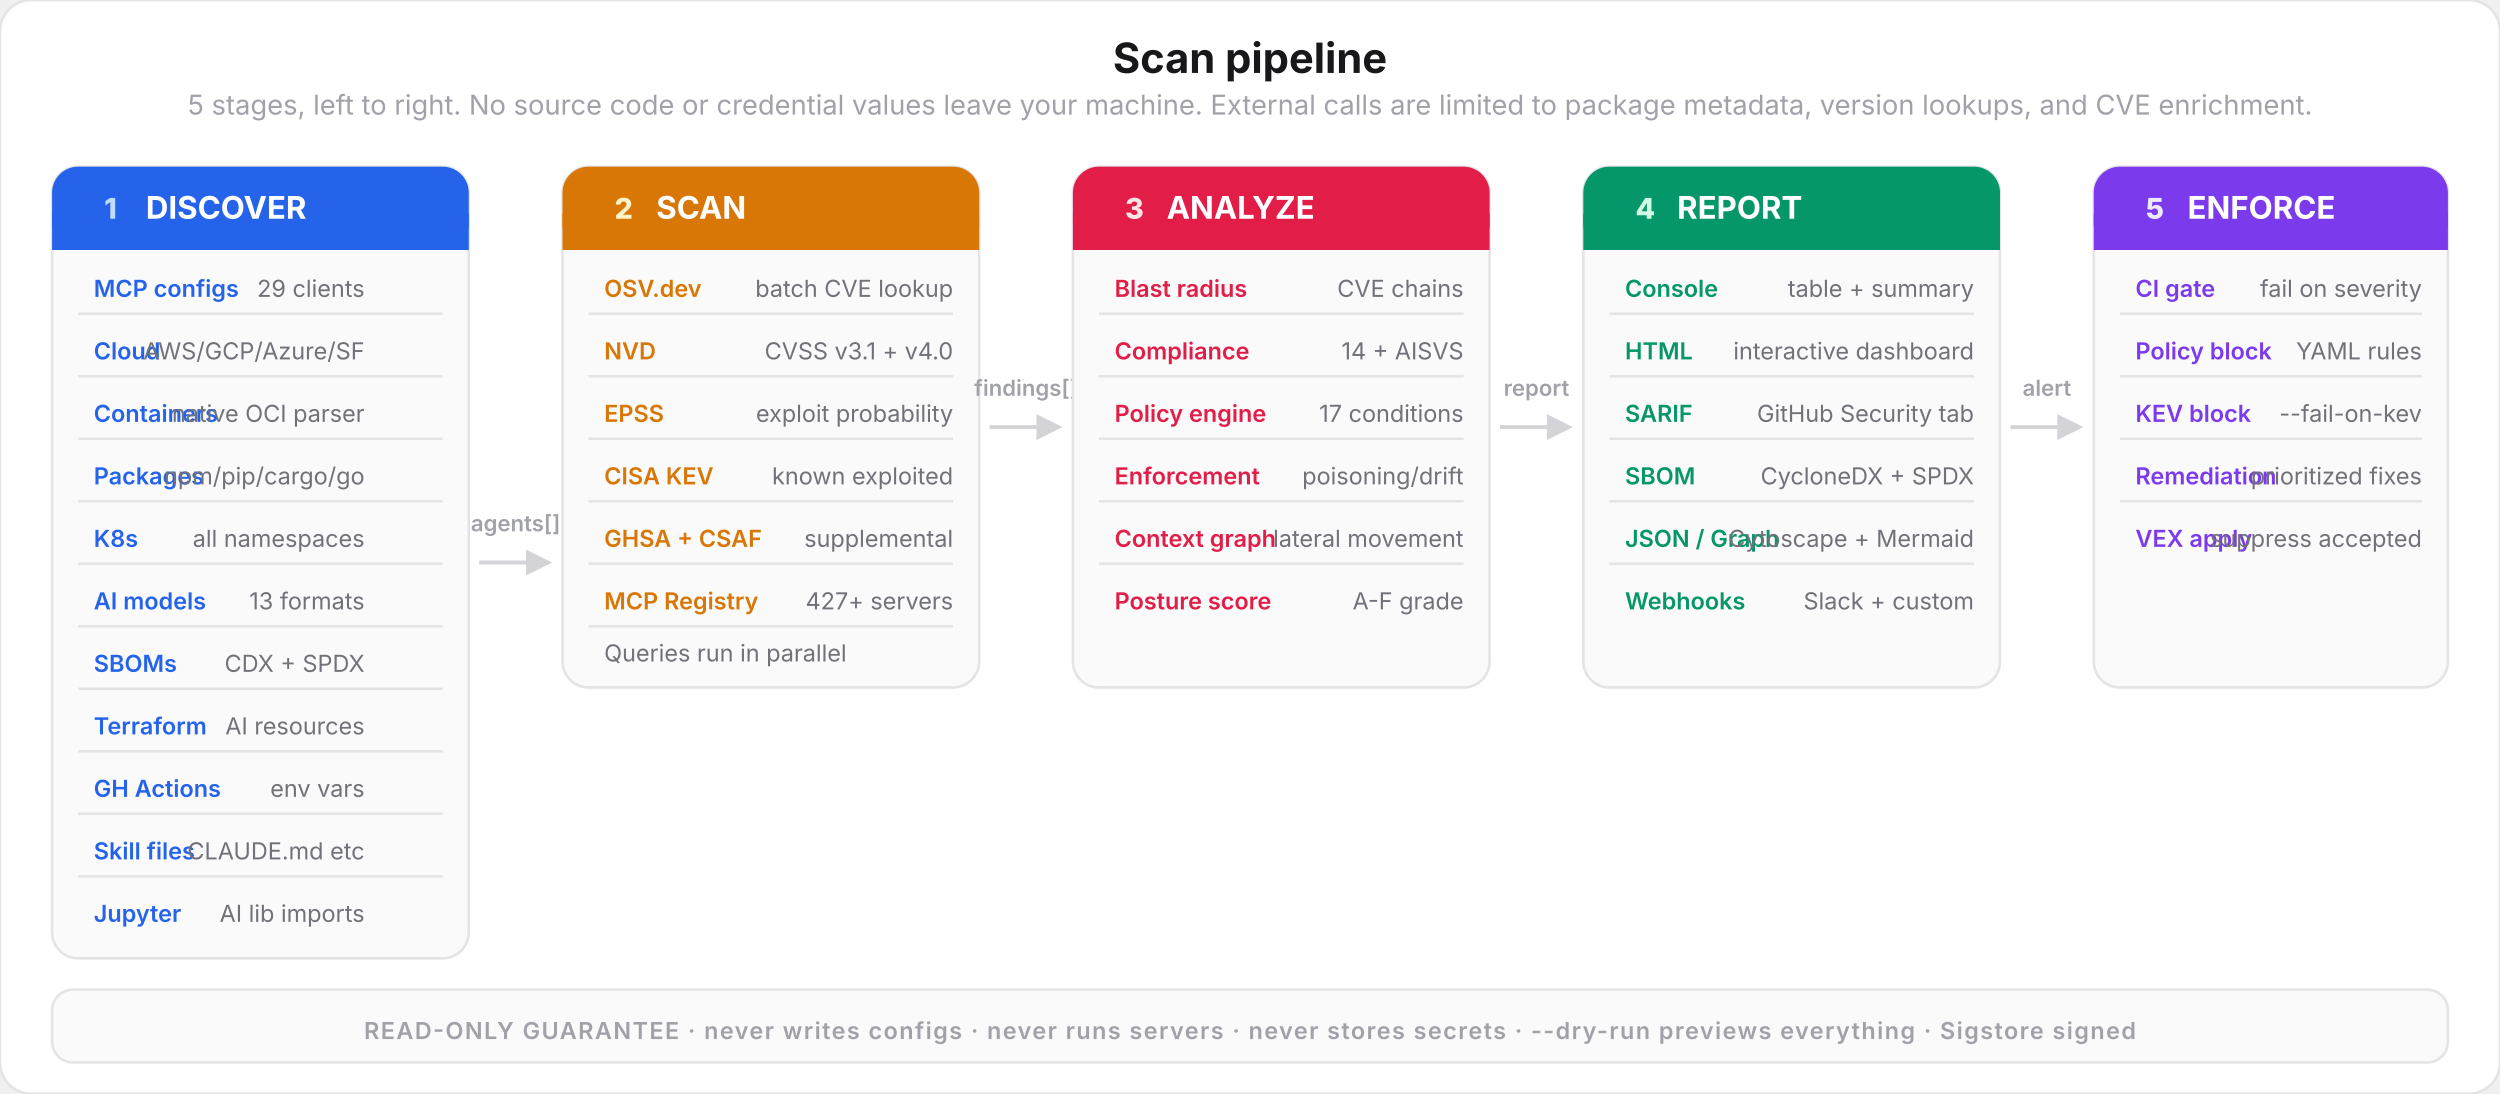
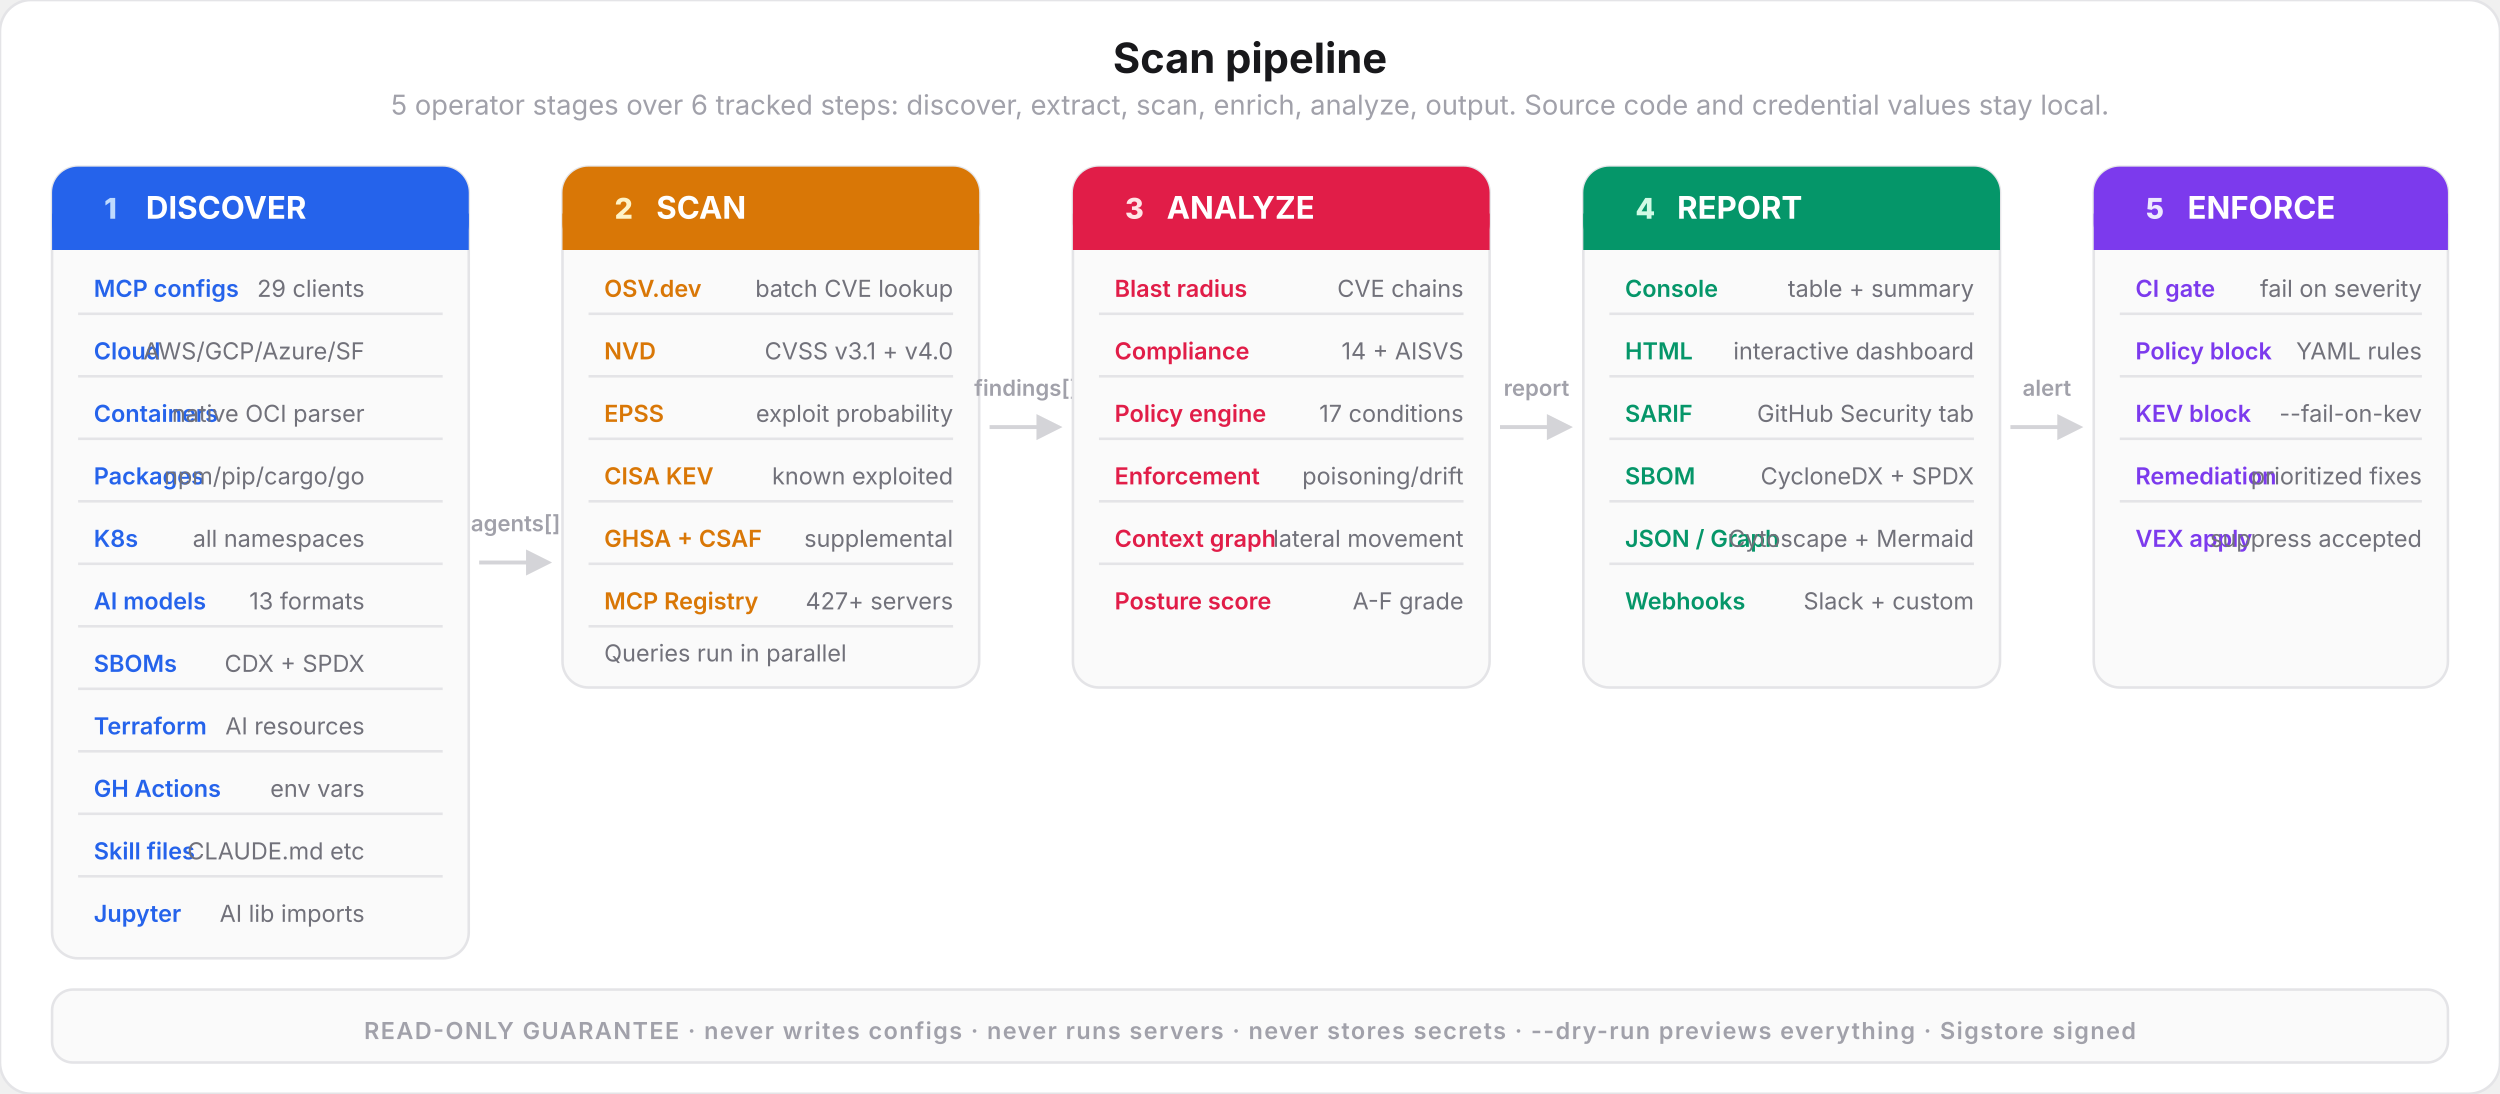
<svg xmlns="http://www.w3.org/2000/svg" viewBox="0 0 960 420" fill="none">
  <style>
    text { font-family: system-ui, -apple-system, 'Segoe UI', sans-serif; }
    .title { font-size: 16px; font-weight: 700; fill: #18181b; }
    .subtitle { font-size: 10.5px; font-weight: 400; fill: #a1a1aa; }
    .step-num { font-size: 11px; font-weight: 800; }
    .step-name { font-size: 12px; font-weight: 700; fill: #ffffff; }
    .step-desc { font-size: 9px; font-weight: 400; fill: #71717a; }
    .item-label { font-size: 9px; font-weight: 600; }
    .arrow-label { font-size: 8.5px; font-weight: 600; fill: #a1a1aa; }
  </style>
  <rect width="960" height="420" rx="12" fill="#ffffff" stroke="#e4e4e7" stroke-width="1" />
  <text x="480" y="28" text-anchor="middle" class="title">Scan pipeline</text>
-   <text x="480" y="44" text-anchor="middle" class="subtitle">5 stages, left to right. No source code or credential values leave your machine. External calls are limited to package metadata, version lookups, and CVE enrichment.</text>
+   <text x="480" y="44" text-anchor="middle" class="subtitle">5 operator stages over 6 tracked steps: discover, extract, scan, enrich, analyze, output. Source code and credential values stay local.</text>
  <rect x="20" y="64" width="160" height="304" rx="10" fill="#fafafa" stroke="#e4e4e7" stroke-width="1" />
  <rect x="20" y="64" width="160" height="32" rx="10" fill="#2563eb" />
  <rect x="20" y="82" width="160" height="14" fill="#2563eb" />
  <text x="40" y="84" class="step-num" fill="#bfdbfe">1</text>
  <text x="56" y="84" class="step-name">DISCOVER</text>
  <text x="36" y="114" class="item-label" fill="#2563eb">MCP configs</text>
  <text x="140" y="114" text-anchor="end" class="step-desc">29 clients</text>
  <rect x="30" y="120" width="140" height="1" fill="#e4e4e7" />
  <text x="36" y="138" class="item-label" fill="#2563eb">Cloud</text>
  <text x="140" y="138" text-anchor="end" class="step-desc">AWS/GCP/Azure/SF</text>
  <rect x="30" y="144" width="140" height="1" fill="#e4e4e7" />
  <text x="36" y="162" class="item-label" fill="#2563eb">Containers</text>
  <text x="140" y="162" text-anchor="end" class="step-desc">native OCI parser</text>
  <rect x="30" y="168" width="140" height="1" fill="#e4e4e7" />
  <text x="36" y="186" class="item-label" fill="#2563eb">Packages</text>
  <text x="140" y="186" text-anchor="end" class="step-desc">npm/pip/cargo/go</text>
  <rect x="30" y="192" width="140" height="1" fill="#e4e4e7" />
  <text x="36" y="210" class="item-label" fill="#2563eb">K8s</text>
  <text x="140" y="210" text-anchor="end" class="step-desc">all namespaces</text>
  <rect x="30" y="216" width="140" height="1" fill="#e4e4e7" />
  <text x="36" y="234" class="item-label" fill="#2563eb">AI models</text>
  <text x="140" y="234" text-anchor="end" class="step-desc">13 formats</text>
  <rect x="30" y="240" width="140" height="1" fill="#e4e4e7" />
  <text x="36" y="258" class="item-label" fill="#2563eb">SBOMs</text>
  <text x="140" y="258" text-anchor="end" class="step-desc">CDX + SPDX</text>
  <rect x="30" y="264" width="140" height="1" fill="#e4e4e7" />
  <text x="36" y="282" class="item-label" fill="#2563eb">Terraform</text>
  <text x="140" y="282" text-anchor="end" class="step-desc">AI resources</text>
  <rect x="30" y="288" width="140" height="1" fill="#e4e4e7" />
  <text x="36" y="306" class="item-label" fill="#2563eb">GH Actions</text>
  <text x="140" y="306" text-anchor="end" class="step-desc">env vars</text>
  <rect x="30" y="312" width="140" height="1" fill="#e4e4e7" />
  <text x="36" y="330" class="item-label" fill="#2563eb">Skill files</text>
  <text x="140" y="330" text-anchor="end" class="step-desc">CLAUDE.md etc</text>
  <rect x="30" y="336" width="140" height="1" fill="#e4e4e7" />
  <text x="36" y="354" class="item-label" fill="#2563eb">Jupyter</text>
  <text x="140" y="354" text-anchor="end" class="step-desc">AI lib imports</text>
  <line x1="184" y1="216" x2="204" y2="216" stroke="#d4d4d8" stroke-width="1.5" />
  <polygon points="202,211 212,216 202,221" fill="#d4d4d8" />
  <text x="198" y="204" text-anchor="middle" class="arrow-label">agents[]</text>
  <rect x="216" y="64" width="160" height="200" rx="10" fill="#fafafa" stroke="#e4e4e7" stroke-width="1" />
  <rect x="216" y="64" width="160" height="32" rx="10" fill="#d97706" />
  <rect x="216" y="82" width="160" height="14" fill="#d97706" />
  <text x="236" y="84" class="step-num" fill="#fef3c7">2</text>
  <text x="252" y="84" class="step-name">SCAN</text>
  <text x="232" y="114" class="item-label" fill="#d97706">OSV.dev</text>
  <text x="366" y="114" text-anchor="end" class="step-desc">batch CVE lookup</text>
  <rect x="226" y="120" width="140" height="1" fill="#e4e4e7" />
  <text x="232" y="138" class="item-label" fill="#d97706">NVD</text>
  <text x="366" y="138" text-anchor="end" class="step-desc">CVSS v3.1 + v4.0</text>
  <rect x="226" y="144" width="140" height="1" fill="#e4e4e7" />
  <text x="232" y="162" class="item-label" fill="#d97706">EPSS</text>
  <text x="366" y="162" text-anchor="end" class="step-desc">exploit probability</text>
  <rect x="226" y="168" width="140" height="1" fill="#e4e4e7" />
  <text x="232" y="186" class="item-label" fill="#d97706">CISA KEV</text>
  <text x="366" y="186" text-anchor="end" class="step-desc">known exploited</text>
  <rect x="226" y="192" width="140" height="1" fill="#e4e4e7" />
  <text x="232" y="210" class="item-label" fill="#d97706">GHSA + CSAF</text>
  <text x="366" y="210" text-anchor="end" class="step-desc">supplemental</text>
  <rect x="226" y="216" width="140" height="1" fill="#e4e4e7" />
  <text x="232" y="234" class="item-label" fill="#d97706">MCP Registry</text>
  <text x="366" y="234" text-anchor="end" class="step-desc">427+ servers</text>
  <rect x="226" y="240" width="140" height="1" fill="#e4e4e7" />
  <text x="232" y="254" class="step-desc">Queries run in parallel</text>
  <line x1="380" y1="164" x2="400" y2="164" stroke="#d4d4d8" stroke-width="1.5" />
  <polygon points="398,159 408,164 398,169" fill="#d4d4d8" />
  <text x="394" y="152" text-anchor="middle" class="arrow-label">findings[]</text>
  <rect x="412" y="64" width="160" height="200" rx="10" fill="#fafafa" stroke="#e4e4e7" stroke-width="1" />
  <rect x="412" y="64" width="160" height="32" rx="10" fill="#e11d48" />
  <rect x="412" y="82" width="160" height="14" fill="#e11d48" />
  <text x="432" y="84" class="step-num" fill="#ffe4e6">3</text>
  <text x="448" y="84" class="step-name">ANALYZE</text>
  <text x="428" y="114" class="item-label" fill="#e11d48">Blast radius</text>
  <text x="562" y="114" text-anchor="end" class="step-desc">CVE chains</text>
  <rect x="422" y="120" width="140" height="1" fill="#e4e4e7" />
  <text x="428" y="138" class="item-label" fill="#e11d48">Compliance</text>
  <text x="562" y="138" text-anchor="end" class="step-desc">14 + AISVS</text>
  <rect x="422" y="144" width="140" height="1" fill="#e4e4e7" />
  <text x="428" y="162" class="item-label" fill="#e11d48">Policy engine</text>
  <text x="562" y="162" text-anchor="end" class="step-desc">17 conditions</text>
  <rect x="422" y="168" width="140" height="1" fill="#e4e4e7" />
  <text x="428" y="186" class="item-label" fill="#e11d48">Enforcement</text>
  <text x="562" y="186" text-anchor="end" class="step-desc">poisoning/drift</text>
  <rect x="422" y="192" width="140" height="1" fill="#e4e4e7" />
  <text x="428" y="210" class="item-label" fill="#e11d48">Context graph</text>
  <text x="562" y="210" text-anchor="end" class="step-desc">lateral movement</text>
  <rect x="422" y="216" width="140" height="1" fill="#e4e4e7" />
  <text x="428" y="234" class="item-label" fill="#e11d48">Posture score</text>
  <text x="562" y="234" text-anchor="end" class="step-desc">A-F grade</text>
  <line x1="576" y1="164" x2="596" y2="164" stroke="#d4d4d8" stroke-width="1.5" />
  <polygon points="594,159 604,164 594,169" fill="#d4d4d8" />
  <text x="590" y="152" text-anchor="middle" class="arrow-label">report</text>
  <rect x="608" y="64" width="160" height="200" rx="10" fill="#fafafa" stroke="#e4e4e7" stroke-width="1" />
  <rect x="608" y="64" width="160" height="32" rx="10" fill="#059669" />
  <rect x="608" y="82" width="160" height="14" fill="#059669" />
  <text x="628" y="84" class="step-num" fill="#d1fae5">4</text>
  <text x="644" y="84" class="step-name">REPORT</text>
  <text x="624" y="114" class="item-label" fill="#059669">Console</text>
  <text x="758" y="114" text-anchor="end" class="step-desc">table + summary</text>
  <rect x="618" y="120" width="140" height="1" fill="#e4e4e7" />
  <text x="624" y="138" class="item-label" fill="#059669">HTML</text>
  <text x="758" y="138" text-anchor="end" class="step-desc">interactive dashboard</text>
  <rect x="618" y="144" width="140" height="1" fill="#e4e4e7" />
  <text x="624" y="162" class="item-label" fill="#059669">SARIF</text>
  <text x="758" y="162" text-anchor="end" class="step-desc">GitHub Security tab</text>
  <rect x="618" y="168" width="140" height="1" fill="#e4e4e7" />
  <text x="624" y="186" class="item-label" fill="#059669">SBOM</text>
  <text x="758" y="186" text-anchor="end" class="step-desc">CycloneDX + SPDX</text>
  <rect x="618" y="192" width="140" height="1" fill="#e4e4e7" />
  <text x="624" y="210" class="item-label" fill="#059669">JSON / Graph</text>
  <text x="758" y="210" text-anchor="end" class="step-desc">Cytoscape + Mermaid</text>
  <rect x="618" y="216" width="140" height="1" fill="#e4e4e7" />
  <text x="624" y="234" class="item-label" fill="#059669">Webhooks</text>
  <text x="758" y="234" text-anchor="end" class="step-desc">Slack + custom</text>
  <line x1="772" y1="164" x2="792" y2="164" stroke="#d4d4d8" stroke-width="1.5" />
  <polygon points="790,159 800,164 790,169" fill="#d4d4d8" />
  <text x="786" y="152" text-anchor="middle" class="arrow-label">alert</text>
  <rect x="804" y="64" width="136" height="200" rx="10" fill="#fafafa" stroke="#e4e4e7" stroke-width="1" />
  <rect x="804" y="64" width="136" height="32" rx="10" fill="#7c3aed" />
  <rect x="804" y="82" width="136" height="14" fill="#7c3aed" />
  <text x="824" y="84" class="step-num" fill="#ede9fe">5</text>
  <text x="840" y="84" class="step-name">ENFORCE</text>
  <text x="820" y="114" class="item-label" fill="#7c3aed">CI gate</text>
  <text x="930" y="114" text-anchor="end" class="step-desc">fail on severity</text>
  <rect x="814" y="120" width="116" height="1" fill="#e4e4e7" />
  <text x="820" y="138" class="item-label" fill="#7c3aed">Policy block</text>
  <text x="930" y="138" text-anchor="end" class="step-desc">YAML rules</text>
  <rect x="814" y="144" width="116" height="1" fill="#e4e4e7" />
  <text x="820" y="162" class="item-label" fill="#7c3aed">KEV block</text>
  <text x="930" y="162" text-anchor="end" class="step-desc">--fail-on-kev</text>
  <rect x="814" y="168" width="116" height="1" fill="#e4e4e7" />
  <text x="820" y="186" class="item-label" fill="#7c3aed">Remediation</text>
  <text x="930" y="186" text-anchor="end" class="step-desc">prioritized fixes</text>
  <rect x="814" y="192" width="116" height="1" fill="#e4e4e7" />
  <text x="820" y="210" class="item-label" fill="#7c3aed">VEX apply</text>
  <text x="930" y="210" text-anchor="end" class="step-desc">suppress accepted</text>
  <rect x="20" y="380" width="920" height="28" rx="8" fill="#fafafa" stroke="#e4e4e7" stroke-width="1" />
  <text x="480" y="399" text-anchor="middle" font-size="9" font-weight="600" fill="#a1a1aa" letter-spacing="0.06em" font-family="system-ui, sans-serif">READ-ONLY GUARANTEE · never writes configs · never runs servers · never stores secrets · --dry-run previews everything · Sigstore signed</text>
</svg>
